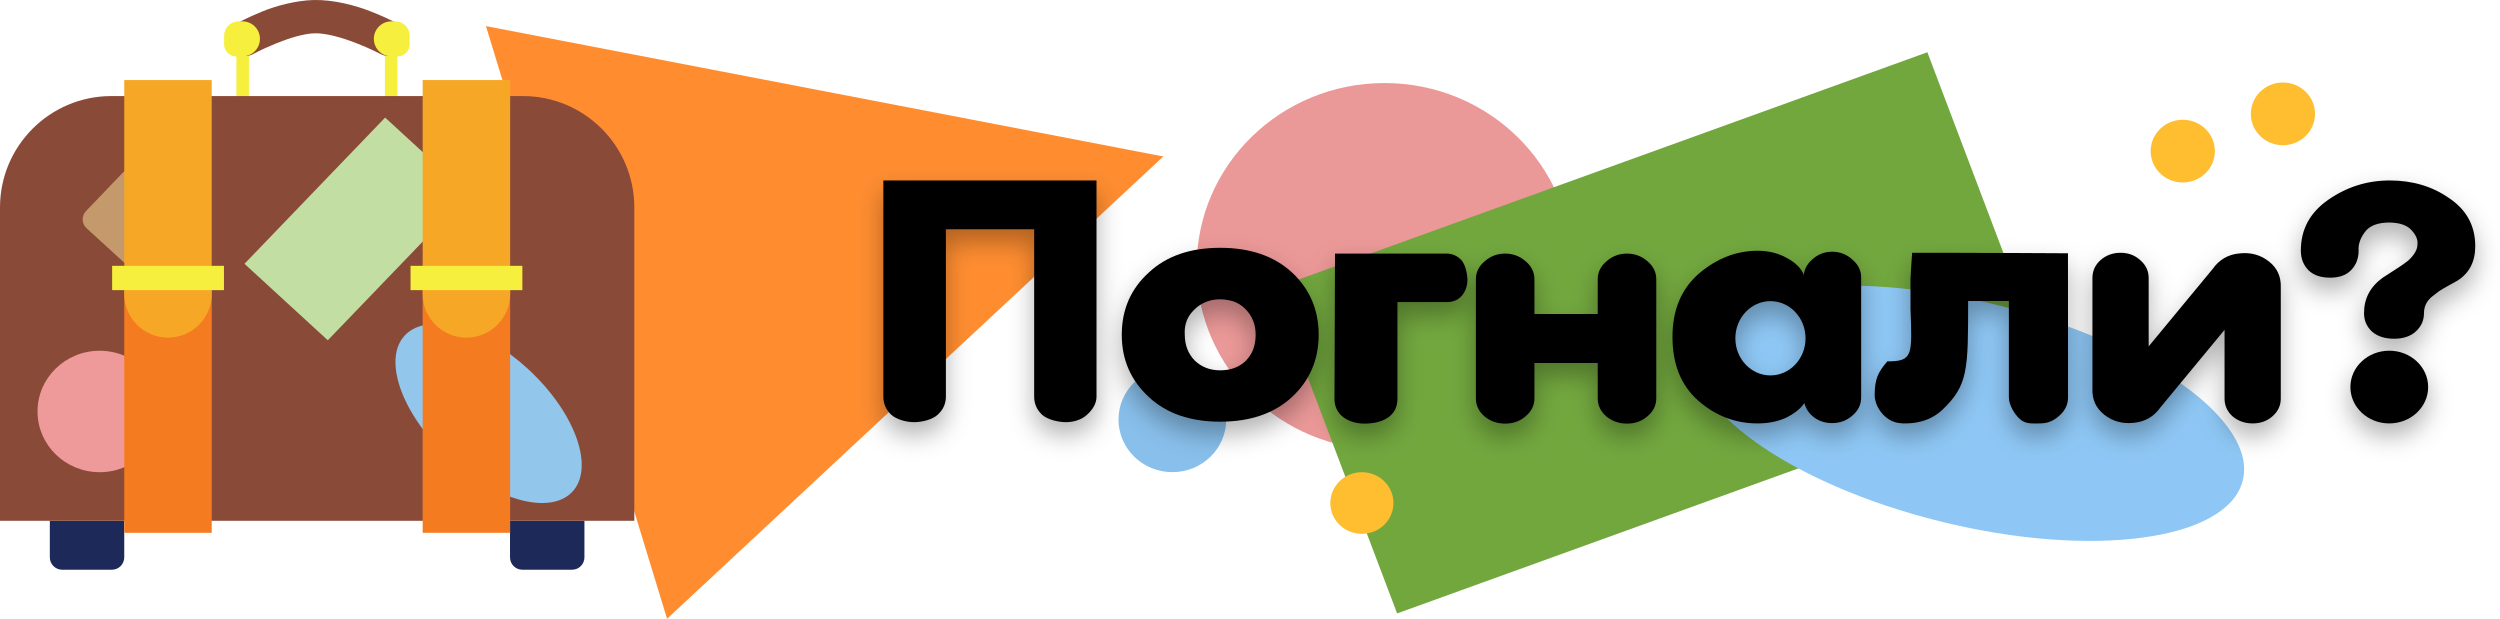
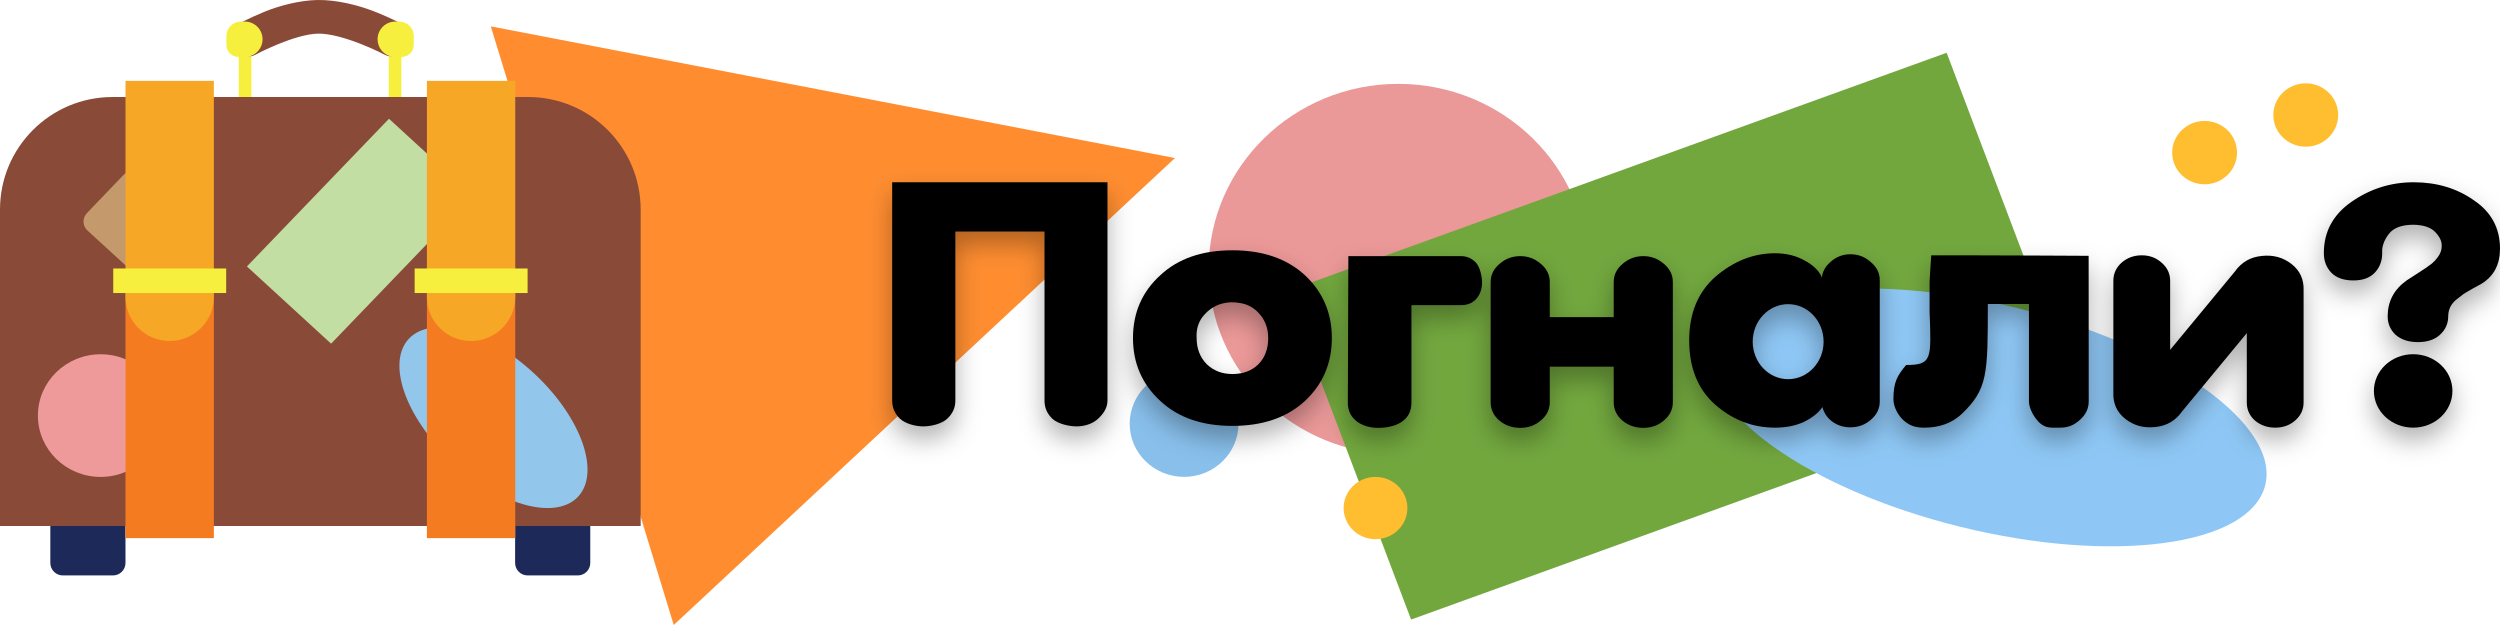
- <svg xmlns="http://www.w3.org/2000/svg" width="202" height="50" viewBox="0 0 202 50" fill="none">
+ <svg xmlns="http://www.w3.org/2000/svg" width="200" height="50" viewBox="0 0 200 50" fill="none">
  <path d="M93.996 12.644L53.899 50L39.264 2.109L93.996 12.644Z" fill="#FF8D30" />
  <ellipse cx="94.727" cy="33.897" rx="4.353" ry="4.252" fill="#88BFEB" />
  <ellipse cx="111.867" cy="21.531" rx="15.174" ry="14.821" fill="#EB9898" />
  <rect width="56.136" height="28.082" transform="matrix(0.940449 -0.339934 0.354279 0.93514 102.938 23.3034)" fill="#72A73E" />
  <ellipse cx="110.041" cy="40.644" rx="2.551" ry="2.491" fill="#FFBD30" />
  <ellipse cx="22.779" cy="9.039" rx="22.779" ry="9.039" transform="matrix(0.97092 0.239406 -0.250219 0.968189 139.238 19.188)" fill="#8EC7F5" />
  <ellipse cx="176.368" cy="12.21" rx="2.594" ry="2.534" fill="#FFBD30" />
  <ellipse cx="184.46" cy="9.2" rx="2.594" ry="2.534" fill="#FFBD30" />
  <path d="M4.026 42.082H10.039V45.034C10.039 45.587 9.591 46.034 9.039 46.034H5.026C4.474 46.034 4.026 45.587 4.026 45.034V42.082Z" fill="#1D2959" />
  <path d="M41.209 42.082H47.222V45.034C47.222 45.587 46.774 46.034 46.222 46.034H42.209C41.657 46.034 41.209 45.587 41.209 45.034V42.082Z" fill="#1D2959" />
  <path fill-rule="evenodd" clip-rule="evenodd" d="M28.82 3.498C27.647 3.04 26.366 2.673 25.436 2.691C24.561 2.708 23.363 3.079 22.269 3.524C21.657 3.774 21.053 4.049 20.47 4.36L20.466 4.363C19.777 4.737 18.909 4.491 18.528 3.813C18.147 3.135 18.397 2.282 19.087 1.907C19.288 1.8 19.491 1.697 19.696 1.597C20.064 1.417 20.581 1.176 21.177 0.933C22.32 0.467 23.937 0.03 25.38 0.001C26.915 -0.028 28.647 0.413 29.872 0.89C30.636 1.188 31.389 1.517 32.113 1.901L32.114 1.901C32.806 2.27 33.064 3.121 32.69 3.802C32.317 4.48 31.439 4.728 30.753 4.367C30.577 4.275 30.399 4.188 30.22 4.103C29.87 3.937 29.38 3.716 28.82 3.498Z" fill="#8A4A38" />
  <path fill-rule="evenodd" clip-rule="evenodd" d="M19.268 1.726C18.628 1.726 18.11 2.245 18.11 2.884V3.591C18.11 4.124 18.542 4.556 19.075 4.556H19.101V8.207H20.112V4.53H19.863C20.514 4.403 21.005 3.83 21.005 3.141C21.005 2.36 20.372 1.726 19.59 1.726H19.268Z" fill="#F6EF3E" />
  <path fill-rule="evenodd" clip-rule="evenodd" d="M31.943 1.726C32.583 1.726 33.101 2.245 33.101 2.884V3.591C33.101 4.124 32.669 4.556 32.136 4.556H32.11V8.207H31.099V4.53H31.349C30.697 4.403 30.206 3.83 30.206 3.141C30.206 2.36 30.839 1.726 31.62 1.726H31.943Z" fill="#F6EF3E" />
  <path d="M0 16.762C0 11.792 4.029 7.762 9 7.762H42.253C47.223 7.762 51.253 11.792 51.253 16.762V42.082H0V16.762Z" fill="#8A4A38" />
  <ellipse cx="8.053" cy="33.247" rx="5.021" ry="4.906" fill="#EF9A9A" />
  <ellipse cx="4.809" cy="9.257" rx="4.809" ry="9.257" transform="matrix(0.705106 -0.709101 0.725463 0.688261 29.3711 30.4553)" fill="#93C6EB" />
  <rect width="16.394" height="9.138" transform="matrix(0.693232 -0.720714 0.73677 0.676144 19.7539 21.3155)" fill="#C2DEA3" />
  <rect width="8.335" height="6.246" rx="1" transform="matrix(0.737932 0.674875 -0.691988 0.721909 10.5845 13.2612)" fill="#C49A6C" />
  <rect x="10.04" y="23.05" width="7.068" height="20" fill="#F57B20" />
  <path d="M10.04 6.469H17.108V23.764C17.108 25.706 15.515 27.28 13.574 27.28C11.632 27.28 10.04 25.706 10.04 23.764V6.469Z" fill="#F6A725" />
  <rect x="9.06" y="21.479" width="9.035" height="1.964" fill="#F6EF3E" />
  <rect x="34.152" y="23.05" width="7.068" height="20" fill="#F57B20" />
  <path d="M34.152 6.469H41.22V23.764C41.22 25.706 39.628 27.28 37.686 27.28C35.744 27.28 34.152 25.706 34.152 23.764V6.469Z" fill="#F6A725" />
  <rect x="33.172" y="21.479" width="9.035" height="1.964" fill="#F6EF3E" />
  <g filter="url(#filter0_d_21225_289)">
    <path d="M198.541 22.687C199.513 22.083 200 21.151 200 19.893C200 18.248 199.299 16.956 197.899 16.016C196.538 15.059 194.933 14.581 193.085 14.581C191.276 14.581 189.623 15.101 188.126 16.142C186.647 17.166 185.908 18.533 185.908 20.245C185.908 20.883 186.113 21.412 186.521 21.831C186.929 22.234 187.513 22.435 188.272 22.435C189.011 22.435 189.575 22.234 189.964 21.831C190.372 21.412 190.576 20.883 190.576 20.245C190.537 19.758 190.703 19.263 191.072 18.76C191.442 18.24 192.113 17.979 193.085 17.979C193.902 17.996 194.486 18.198 194.836 18.584C195.205 18.97 195.371 19.356 195.332 19.742C195.332 20.01 195.235 20.279 195.04 20.547C194.846 20.816 194.641 21.026 194.427 21.177C194.233 21.328 193.912 21.546 193.465 21.831C193.017 22.116 192.706 22.318 192.531 22.435C191.52 23.157 191.014 24.114 191.014 25.305C191.014 25.893 191.228 26.388 191.656 26.791C192.103 27.177 192.696 27.369 193.435 27.369C194.174 27.369 194.758 27.177 195.186 26.791C195.633 26.388 195.857 25.893 195.857 25.305C195.857 25.053 195.906 24.819 196.003 24.6C196.1 24.382 196.256 24.181 196.47 23.996C196.703 23.811 196.897 23.66 197.053 23.543C197.228 23.425 197.481 23.274 197.812 23.09C198.162 22.905 198.405 22.771 198.541 22.687Z" fill="currentColor" />
    <path d="M173.612 27.987L178.779 21.737C179.309 20.983 180.028 20.562 180.937 20.477C181.845 20.374 182.64 20.588 183.321 21.12C184.003 21.651 184.324 22.363 184.287 23.255V32.206C184.287 32.772 184.059 33.252 183.605 33.646C183.17 34.023 182.64 34.212 182.015 34.212C181.391 34.212 180.851 34.023 180.397 33.646C179.962 33.252 179.744 32.772 179.744 32.206V26.65L174.577 32.9C174.047 33.655 173.328 34.075 172.419 34.161C171.511 34.263 170.716 34.049 170.034 33.517C169.353 32.986 169.031 32.274 169.069 31.383V22.457C169.069 21.892 169.287 21.411 169.722 21.017C170.176 20.622 170.716 20.425 171.34 20.425C171.965 20.425 172.495 20.622 172.93 21.017C173.385 21.411 173.612 21.892 173.612 22.457V27.987Z" fill="currentColor" />
    <path fill-rule="evenodd" clip-rule="evenodd" d="M150.381 32.118V22.407C150.381 21.849 150.142 21.369 149.665 20.968C149.206 20.549 148.662 20.339 148.031 20.339C147.42 20.339 146.885 20.549 146.426 20.968C145.968 21.369 145.739 21.849 145.739 22.407V22.172C145.509 21.648 145.051 21.203 144.363 20.837C143.675 20.453 142.892 20.261 142.013 20.261C140.294 20.261 138.708 20.88 137.256 22.119C135.842 23.358 135.136 25.059 135.136 27.223C135.136 29.439 135.833 31.158 137.227 32.38C138.622 33.601 140.217 34.212 142.013 34.212C142.892 34.212 143.666 34.055 144.334 33.741C145.003 33.409 145.49 33.017 145.796 32.563C145.91 33.034 146.178 33.427 146.598 33.741C147.019 34.037 147.496 34.186 148.031 34.186C148.662 34.186 149.206 33.985 149.665 33.584C150.142 33.182 150.381 32.694 150.381 32.118ZM143.052 30.334C144.618 30.334 145.888 28.99 145.888 27.333C145.888 25.675 144.618 24.332 143.052 24.332C141.486 24.332 140.216 25.675 140.216 27.333C140.216 28.99 141.486 30.334 143.052 30.334Z" fill="currentColor" />
    <path d="M129.097 25.37V22.564C129.097 21.993 129.333 21.509 129.806 21.112C130.279 20.697 130.831 20.49 131.462 20.49C132.092 20.49 132.644 20.697 133.117 21.112C133.59 21.509 133.827 21.993 133.827 22.564V32.18C133.827 32.751 133.59 33.234 133.117 33.632C132.664 34.029 132.112 34.228 131.462 34.228C130.811 34.228 130.25 34.029 129.777 33.632C129.323 33.234 129.097 32.751 129.097 32.18V29.332H123.982V32.18C123.982 32.751 123.745 33.234 123.272 33.632C122.819 34.029 122.267 34.228 121.617 34.228C120.966 34.228 120.405 34.029 119.932 33.632C119.478 33.234 119.252 32.751 119.252 32.18V22.564C119.252 21.993 119.488 21.509 119.961 21.112C120.434 20.697 120.986 20.49 121.617 20.49C122.247 20.49 122.799 20.697 123.272 21.112C123.745 21.509 123.982 21.993 123.982 22.564V25.37H129.097Z" fill="currentColor" />
    <path d="M116.878 20.49C117.342 20.49 117.739 20.662 118.07 21.005C118.401 21.349 118.566 22.141 118.566 22.622C118.566 23.103 118.401 23.601 118.07 23.944C117.739 24.288 117.342 24.409 116.878 24.409H112.914V32.23C112.914 33.71 111.583 34.228 110.248 34.228C109.01 34.228 107.827 33.572 107.827 32.244L107.868 20.49C107.868 20.49 114.775 20.49 116.878 20.49Z" fill="currentColor" />
    <path d="M88.598 14.581V32.043C88.598 32.619 88.278 33.107 87.835 33.508C87.41 33.91 86.742 34.111 86.132 34.111C85.523 34.111 84.641 33.91 84.198 33.508C83.773 33.107 83.561 32.619 83.561 32.043V18.522H76.428V32.043C76.428 32.619 76.207 33.107 75.763 33.508C75.338 33.91 74.473 34.111 73.864 34.111C73.254 34.111 72.455 33.91 72.011 33.508C71.587 33.107 71.374 32.619 71.374 32.043V14.581C77.083 14.581 88.598 14.581 88.598 14.581Z" fill="currentColor" />
    <path d="M104.385 32.087C102.942 33.41 101.012 34.072 98.594 34.072C96.175 34.072 94.256 33.41 92.835 32.087C91.371 30.743 90.639 29.063 90.639 27.048C90.639 25.013 91.371 23.333 92.835 22.009C94.256 20.685 96.175 20.023 98.594 20.023C101.012 20.023 102.942 20.685 104.385 22.009C105.827 23.353 106.548 25.032 106.548 27.048C106.548 29.063 105.827 30.743 104.385 32.087ZM100.63 24.973C100.227 24.558 99.728 24.311 99.135 24.232C98.562 24.133 98.01 24.183 97.48 24.38C96.971 24.578 96.536 24.914 96.175 25.388C95.836 25.862 95.688 26.416 95.73 27.048C95.73 27.878 95.995 28.569 96.525 29.123C97.077 29.656 97.766 29.923 98.594 29.923C99.442 29.923 100.132 29.666 100.662 29.152C101.192 28.619 101.457 27.917 101.457 27.048C101.457 26.218 101.182 25.526 100.63 24.973Z" fill="currentColor" />
    <path d="M157.154 20.425C159.866 20.425 167.092 20.465 167.092 20.465C167.092 20.465 167.097 29.098 167.097 32.115C167.097 32.694 166.853 33.194 166.366 33.613C165.9 34.013 165.479 34.213 164.769 34.213C164.06 34.213 163.698 34.265 163.211 33.866C162.745 33.446 162.317 32.694 162.317 32.115V24.322H159.025C159.025 29.908 159.026 31.135 156.921 33.134C156.145 33.853 155.147 34.213 153.928 34.213C153.196 34.213 152.767 34.041 152.301 33.642C151.835 33.222 151.474 32.552 151.474 31.933C151.474 30.599 151.76 30.069 152.492 29.199C154.591 29.199 154.5 28.702 154.368 24.921V22.523C154.391 21.944 154.5 20.425 154.5 20.425C154.5 20.425 156.511 20.425 157.154 20.425Z" fill="currentColor" />
    <path d="M196.194 31.275C196.194 32.897 194.788 34.212 193.053 34.212C191.318 34.212 189.912 32.897 189.912 31.275C189.912 29.652 191.318 28.337 193.053 28.337C194.788 28.337 196.194 29.652 196.194 31.275Z" fill="currentColor" />
  </g>
  <defs>
    <filter id="filter0_d_21225_289" x="69.374" y="13.581" width="132.625" height="23.647" filterUnits="userSpaceOnUse" color-interpolation-filters="sRGB">
      <feFlood flood-opacity="0" result="BackgroundImageFix" />
      <feColorMatrix in="SourceAlpha" type="matrix" values="0 0 0 0 0 0 0 0 0 0 0 0 0 0 0 0 0 0 127 0" result="hardAlpha" />
      <feOffset dy="1" />
      <feGaussianBlur stdDeviation="1" />
      <feColorMatrix type="matrix" values="0 0 0 0 0 0 0 0 0 0 0 0 0 0 0 0 0 0 0.3 0" />
      <feBlend mode="normal" in2="BackgroundImageFix" result="effect1_dropShadow_21225_289" />
      <feBlend mode="normal" in="SourceGraphic" in2="effect1_dropShadow_21225_289" result="shape" />
    </filter>
  </defs>
</svg>
